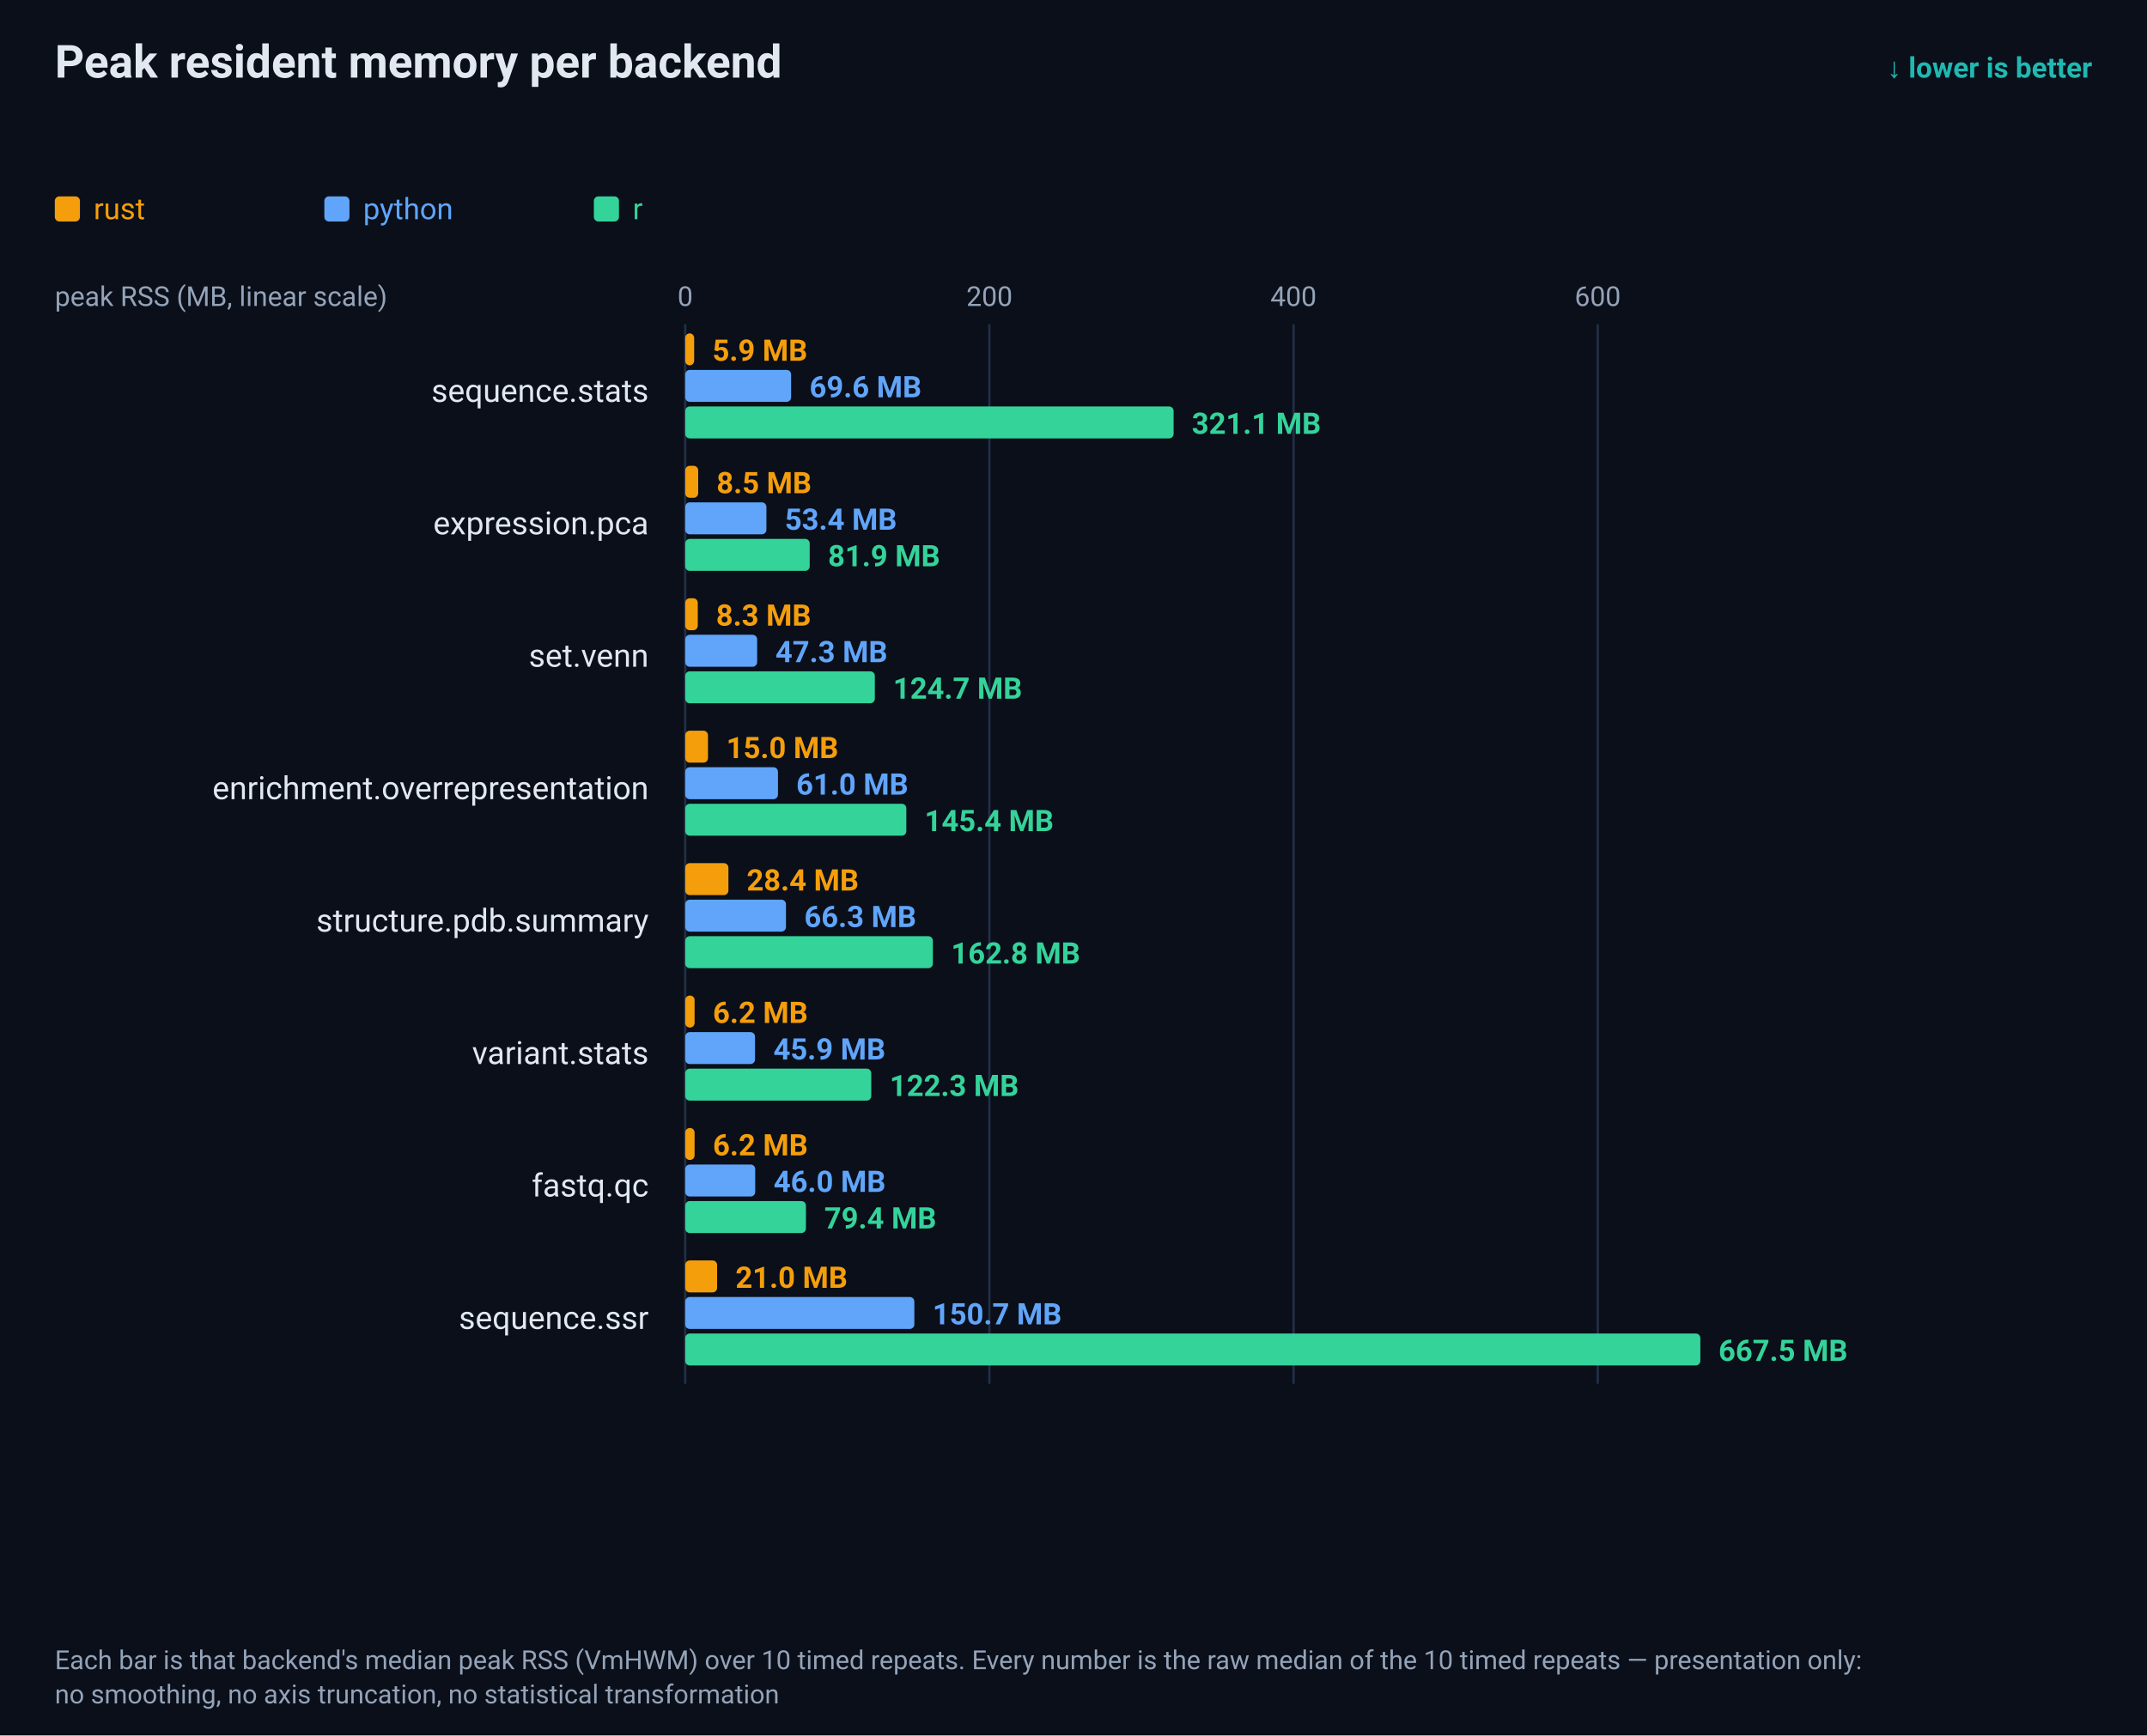
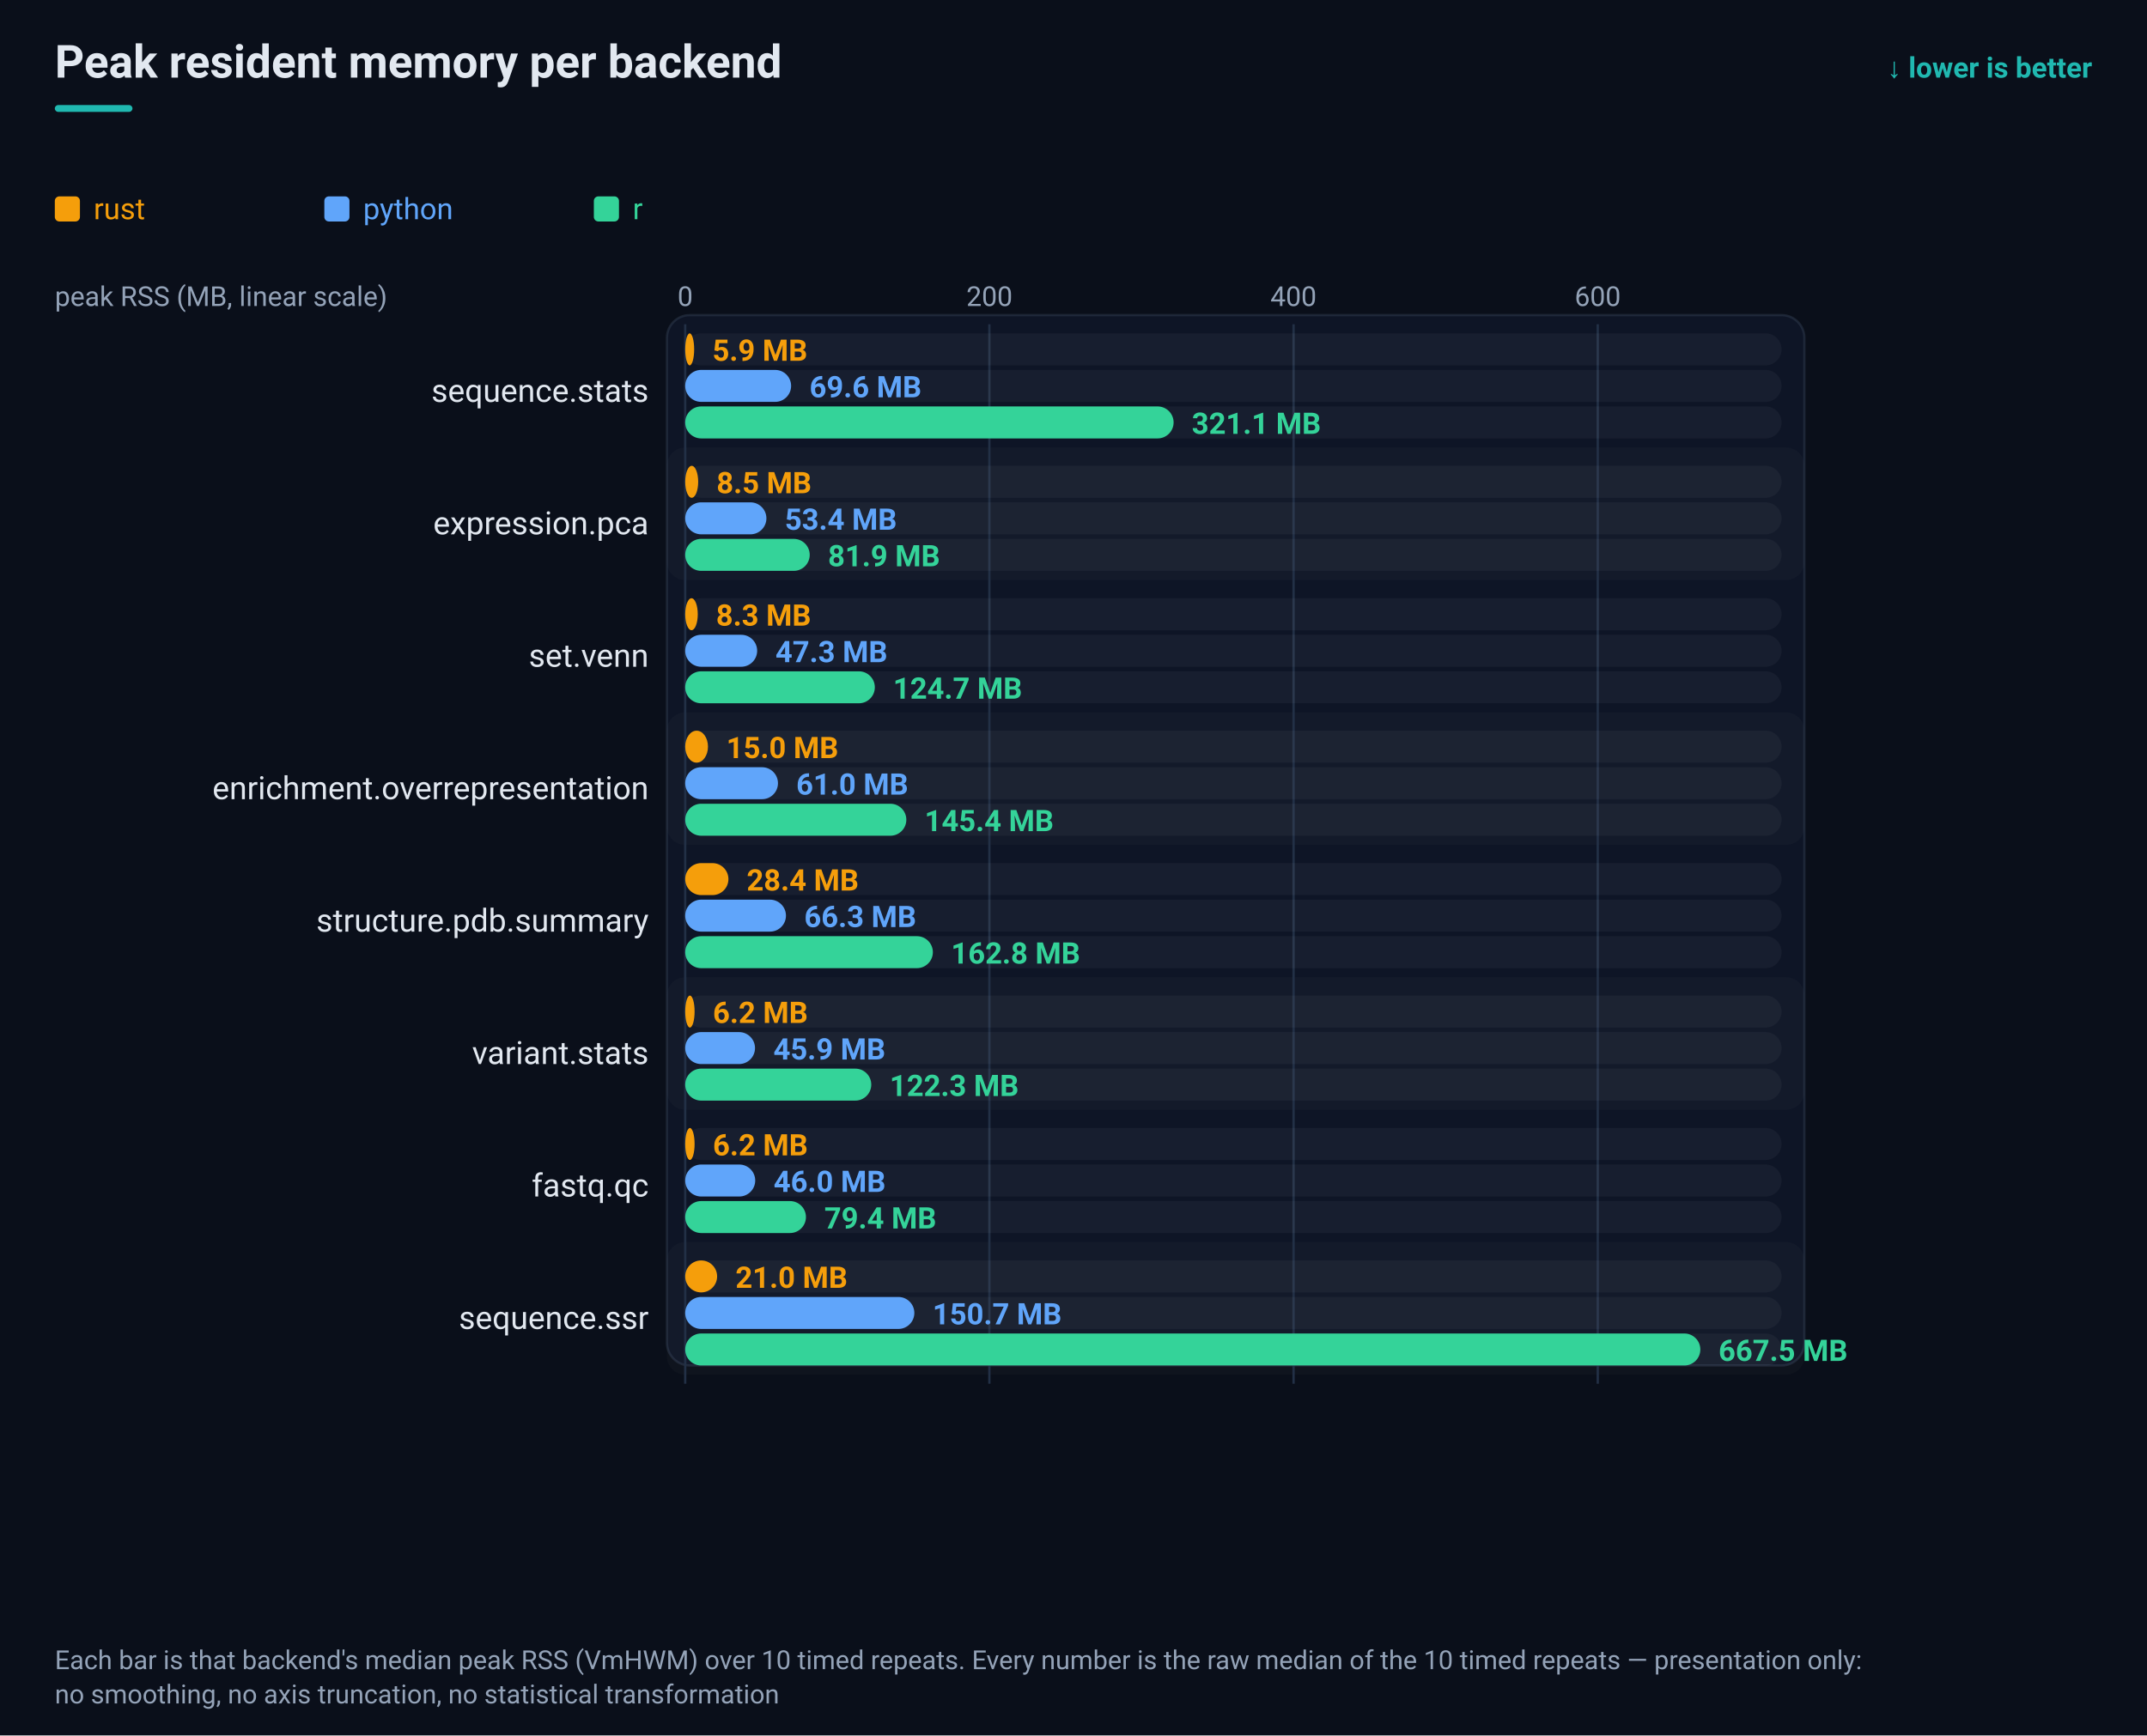
<svg xmlns="http://www.w3.org/2000/svg" viewBox="0 0 940 760" width="940" height="760" role="img" aria-label="Peak resident memory per backend">
  <rect width="940" height="760" fill="#0a0f1a" />
  <text x="24" y="34" fill="#e2e8f0" font-family="-apple-system,BlinkMacSystemFont,'Segoe UI',Roboto,'Helvetica Neue',Arial,'Noto Sans SC',sans-serif" font-size="20" font-weight="600">Peak resident memory per backend</text>
+   <rect x="24" y="46" width="34" height="3" rx="1.5" fill="#20B8B0" />
  <text x="916" y="34" fill="#20B8B0" font-family="-apple-system,BlinkMacSystemFont,'Segoe UI',Roboto,'Helvetica Neue',Arial,'Noto Sans SC',sans-serif" font-size="12.5" font-weight="600" text-anchor="end">↓ lower is better</text>
  <rect x="24.00" y="86.00" width="11.00" height="11.00" rx="2" fill="#f59e0b" opacity="1.0" />
  <text x="41.0" y="96.0" fill="#f59e0b" font-family="-apple-system,BlinkMacSystemFont,'Segoe UI',Roboto,'Helvetica Neue',Arial,'Noto Sans SC',sans-serif" font-size="13" font-weight="400" text-anchor="start">rust</text>
  <rect x="142.00" y="86.00" width="11.00" height="11.00" rx="2" fill="#60a5fa" opacity="1.0" />
  <text x="159.0" y="96.0" fill="#60a5fa" font-family="-apple-system,BlinkMacSystemFont,'Segoe UI',Roboto,'Helvetica Neue',Arial,'Noto Sans SC',sans-serif" font-size="13" font-weight="400" text-anchor="start">python</text>
  <rect x="260.00" y="86.00" width="11.00" height="11.00" rx="2" fill="#34d399" opacity="1.0" />
  <text x="277.0" y="96.0" fill="#34d399" font-family="-apple-system,BlinkMacSystemFont,'Segoe UI',Roboto,'Helvetica Neue',Arial,'Noto Sans SC',sans-serif" font-size="13" font-weight="400" text-anchor="start">r</text>
+   <rect x="292.00" y="138.00" width="498.00" height="460.00" rx="10" fill="#0e1526" opacity="1.0" class="deco" />
+   <rect x="292.0" y="138.0" width="498.0" height="460.0" rx="10" fill="none" stroke="rgba(51,65,85,0.45)" stroke-width="1" />
+   <rect x="292.00" y="196.00" width="498.00" height="58.00" rx="8" fill="#ffffff" opacity="0.02" class="deco" />
+   <rect x="292.00" y="312.00" width="498.00" height="58.00" rx="8" fill="#ffffff" opacity="0.02" class="deco" />
+   <rect x="292.00" y="428.00" width="498.00" height="58.00" rx="8" fill="#ffffff" opacity="0.02" class="deco" />
+   <rect x="292.00" y="544.00" width="498.00" height="58.00" rx="8" fill="#ffffff" opacity="0.02" class="deco" />
  <line x1="300.00" y1="142.00" x2="300.00" y2="606.00" stroke="#223046" stroke-width="1.0" opacity="1.0" />
  <text x="300.0" y="134.0" fill="#94a3b8" font-family="-apple-system,BlinkMacSystemFont,'Segoe UI',Roboto,'Helvetica Neue',Arial,'Noto Sans SC',sans-serif" font-size="12" font-weight="400" text-anchor="middle">0</text>
  <line x1="433.17" y1="142.00" x2="433.17" y2="606.00" stroke="#223046" stroke-width="1.0" opacity="1.0" />
  <text x="433.2" y="134.0" fill="#94a3b8" font-family="-apple-system,BlinkMacSystemFont,'Segoe UI',Roboto,'Helvetica Neue',Arial,'Noto Sans SC',sans-serif" font-size="12" font-weight="400" text-anchor="middle">200</text>
  <line x1="566.35" y1="142.00" x2="566.35" y2="606.00" stroke="#223046" stroke-width="1.0" opacity="1.0" />
  <text x="566.3" y="134.0" fill="#94a3b8" font-family="-apple-system,BlinkMacSystemFont,'Segoe UI',Roboto,'Helvetica Neue',Arial,'Noto Sans SC',sans-serif" font-size="12" font-weight="400" text-anchor="middle">400</text>
  <line x1="699.52" y1="142.00" x2="699.52" y2="606.00" stroke="#223046" stroke-width="1.0" opacity="1.0" />
  <text x="699.5" y="134.0" fill="#94a3b8" font-family="-apple-system,BlinkMacSystemFont,'Segoe UI',Roboto,'Helvetica Neue',Arial,'Noto Sans SC',sans-serif" font-size="12" font-weight="400" text-anchor="middle">600</text>
  <text x="24.0" y="134.0" fill="#94a3b8" font-family="-apple-system,BlinkMacSystemFont,'Segoe UI',Roboto,'Helvetica Neue',Arial,'Noto Sans SC',sans-serif" font-size="12" font-weight="400" text-anchor="start">peak RSS (MB, linear scale)</text>
  <text x="284.0" y="176.0" fill="#e2e8f0" font-family="-apple-system,BlinkMacSystemFont,'Segoe UI',Roboto,'Helvetica Neue',Arial,'Noto Sans SC',sans-serif" font-size="14" font-weight="400" text-anchor="end">sequence.stats</text>
-   <rect x="300.00" y="146.00" width="3.92" height="14.00" rx="2" fill="#f59e0b" opacity="1.0" />
+   <rect x="300.00" y="146.00" width="480.00" height="14.00" rx="7.0" fill="#ffffff" opacity="0.04" class="deco" />
+   <rect x="300.00" y="146.00" width="3.92" height="14.00" rx="7.0" fill="#f59e0b" opacity="1.0" />
  <text x="311.9" y="158.0" fill="#f59e0b" font-family="-apple-system,BlinkMacSystemFont,'Segoe UI',Roboto,'Helvetica Neue',Arial,'Noto Sans SC',sans-serif" font-size="13" font-weight="600" text-anchor="start">5.9 MB</text>
-   <rect x="300.00" y="162.00" width="46.37" height="14.00" rx="2" fill="#60a5fa" opacity="1.0" />
+   <rect x="300.00" y="162.00" width="480.00" height="14.00" rx="7.0" fill="#ffffff" opacity="0.04" class="deco" />
+   <rect x="300.00" y="162.00" width="46.37" height="14.00" rx="7.0" fill="#60a5fa" opacity="1.0" />
  <text x="354.4" y="174.0" fill="#60a5fa" font-family="-apple-system,BlinkMacSystemFont,'Segoe UI',Roboto,'Helvetica Neue',Arial,'Noto Sans SC',sans-serif" font-size="13" font-weight="600" text-anchor="start">69.6 MB</text>
-   <rect x="300.00" y="178.00" width="213.83" height="14.00" rx="2" fill="#34d399" opacity="1.0" />
+   <rect x="300.00" y="178.00" width="480.00" height="14.00" rx="7.0" fill="#ffffff" opacity="0.04" class="deco" />
+   <rect x="300.00" y="178.00" width="213.83" height="14.00" rx="7.0" fill="#34d399" opacity="1.0" />
  <text x="521.8" y="190.0" fill="#34d399" font-family="-apple-system,BlinkMacSystemFont,'Segoe UI',Roboto,'Helvetica Neue',Arial,'Noto Sans SC',sans-serif" font-size="13" font-weight="600" text-anchor="start">321.1 MB</text>
  <text x="284.0" y="234.0" fill="#e2e8f0" font-family="-apple-system,BlinkMacSystemFont,'Segoe UI',Roboto,'Helvetica Neue',Arial,'Noto Sans SC',sans-serif" font-size="14" font-weight="400" text-anchor="end">expression.pca</text>
-   <rect x="300.00" y="204.00" width="5.68" height="14.00" rx="2" fill="#f59e0b" opacity="1.0" />
+   <rect x="300.00" y="204.00" width="480.00" height="14.00" rx="7.0" fill="#ffffff" opacity="0.04" class="deco" />
+   <rect x="300.00" y="204.00" width="5.68" height="14.00" rx="7.0" fill="#f59e0b" opacity="1.0" />
  <text x="313.7" y="216.0" fill="#f59e0b" font-family="-apple-system,BlinkMacSystemFont,'Segoe UI',Roboto,'Helvetica Neue',Arial,'Noto Sans SC',sans-serif" font-size="13" font-weight="600" text-anchor="start">8.5 MB</text>
-   <rect x="300.00" y="220.00" width="35.55" height="14.00" rx="2" fill="#60a5fa" opacity="1.0" />
+   <rect x="300.00" y="220.00" width="480.00" height="14.00" rx="7.0" fill="#ffffff" opacity="0.04" class="deco" />
+   <rect x="300.00" y="220.00" width="35.55" height="14.00" rx="7.0" fill="#60a5fa" opacity="1.0" />
  <text x="343.6" y="232.0" fill="#60a5fa" font-family="-apple-system,BlinkMacSystemFont,'Segoe UI',Roboto,'Helvetica Neue',Arial,'Noto Sans SC',sans-serif" font-size="13" font-weight="600" text-anchor="start">53.4 MB</text>
-   <rect x="300.00" y="236.00" width="54.51" height="14.00" rx="2" fill="#34d399" opacity="1.0" />
+   <rect x="300.00" y="236.00" width="480.00" height="14.00" rx="7.0" fill="#ffffff" opacity="0.04" class="deco" />
+   <rect x="300.00" y="236.00" width="54.51" height="14.00" rx="7.0" fill="#34d399" opacity="1.0" />
  <text x="362.5" y="248.0" fill="#34d399" font-family="-apple-system,BlinkMacSystemFont,'Segoe UI',Roboto,'Helvetica Neue',Arial,'Noto Sans SC',sans-serif" font-size="13" font-weight="600" text-anchor="start">81.9 MB</text>
  <text x="284.0" y="292.0" fill="#e2e8f0" font-family="-apple-system,BlinkMacSystemFont,'Segoe UI',Roboto,'Helvetica Neue',Arial,'Noto Sans SC',sans-serif" font-size="14" font-weight="400" text-anchor="end">set.venn</text>
-   <rect x="300.00" y="262.00" width="5.50" height="14.00" rx="2" fill="#f59e0b" opacity="1.0" />
+   <rect x="300.00" y="262.00" width="480.00" height="14.00" rx="7.0" fill="#ffffff" opacity="0.04" class="deco" />
+   <rect x="300.00" y="262.00" width="5.50" height="14.00" rx="7.0" fill="#f59e0b" opacity="1.0" />
  <text x="313.5" y="274.0" fill="#f59e0b" font-family="-apple-system,BlinkMacSystemFont,'Segoe UI',Roboto,'Helvetica Neue',Arial,'Noto Sans SC',sans-serif" font-size="13" font-weight="600" text-anchor="start">8.3 MB</text>
-   <rect x="300.00" y="278.00" width="31.50" height="14.00" rx="2" fill="#60a5fa" opacity="1.0" />
+   <rect x="300.00" y="278.00" width="480.00" height="14.00" rx="7.0" fill="#ffffff" opacity="0.04" class="deco" />
+   <rect x="300.00" y="278.00" width="31.50" height="14.00" rx="7.0" fill="#60a5fa" opacity="1.0" />
  <text x="339.5" y="290.0" fill="#60a5fa" font-family="-apple-system,BlinkMacSystemFont,'Segoe UI',Roboto,'Helvetica Neue',Arial,'Noto Sans SC',sans-serif" font-size="13" font-weight="600" text-anchor="start">47.3 MB</text>
-   <rect x="300.00" y="294.00" width="83.02" height="14.00" rx="2" fill="#34d399" opacity="1.0" />
+   <rect x="300.00" y="294.00" width="480.00" height="14.00" rx="7.0" fill="#ffffff" opacity="0.04" class="deco" />
+   <rect x="300.00" y="294.00" width="83.02" height="14.00" rx="7.0" fill="#34d399" opacity="1.0" />
  <text x="391.0" y="306.0" fill="#34d399" font-family="-apple-system,BlinkMacSystemFont,'Segoe UI',Roboto,'Helvetica Neue',Arial,'Noto Sans SC',sans-serif" font-size="13" font-weight="600" text-anchor="start">124.7 MB</text>
  <text x="284.0" y="350.0" fill="#e2e8f0" font-family="-apple-system,BlinkMacSystemFont,'Segoe UI',Roboto,'Helvetica Neue',Arial,'Noto Sans SC',sans-serif" font-size="14" font-weight="400" text-anchor="end">enrichment.overrepresentation</text>
-   <rect x="300.00" y="320.00" width="9.97" height="14.00" rx="2" fill="#f59e0b" opacity="1.0" />
+   <rect x="300.00" y="320.00" width="480.00" height="14.00" rx="7.0" fill="#ffffff" opacity="0.04" class="deco" />
+   <rect x="300.00" y="320.00" width="9.97" height="14.00" rx="7.0" fill="#f59e0b" opacity="1.0" />
  <text x="318.0" y="332.0" fill="#f59e0b" font-family="-apple-system,BlinkMacSystemFont,'Segoe UI',Roboto,'Helvetica Neue',Arial,'Noto Sans SC',sans-serif" font-size="13" font-weight="600" text-anchor="start">15.0 MB</text>
-   <rect x="300.00" y="336.00" width="40.61" height="14.00" rx="2" fill="#60a5fa" opacity="1.0" />
+   <rect x="300.00" y="336.00" width="480.00" height="14.00" rx="7.0" fill="#ffffff" opacity="0.04" class="deco" />
+   <rect x="300.00" y="336.00" width="40.61" height="14.00" rx="7.0" fill="#60a5fa" opacity="1.0" />
  <text x="348.6" y="348.0" fill="#60a5fa" font-family="-apple-system,BlinkMacSystemFont,'Segoe UI',Roboto,'Helvetica Neue',Arial,'Noto Sans SC',sans-serif" font-size="13" font-weight="600" text-anchor="start">61.0 MB</text>
-   <rect x="300.00" y="352.00" width="96.81" height="14.00" rx="2" fill="#34d399" opacity="1.0" />
+   <rect x="300.00" y="352.00" width="480.00" height="14.00" rx="7.0" fill="#ffffff" opacity="0.04" class="deco" />
+   <rect x="300.00" y="352.00" width="96.81" height="14.00" rx="7.0" fill="#34d399" opacity="1.0" />
  <text x="404.8" y="364.0" fill="#34d399" font-family="-apple-system,BlinkMacSystemFont,'Segoe UI',Roboto,'Helvetica Neue',Arial,'Noto Sans SC',sans-serif" font-size="13" font-weight="600" text-anchor="start">145.4 MB</text>
  <text x="284.0" y="408.0" fill="#e2e8f0" font-family="-apple-system,BlinkMacSystemFont,'Segoe UI',Roboto,'Helvetica Neue',Arial,'Noto Sans SC',sans-serif" font-size="14" font-weight="400" text-anchor="end">structure.pdb.summary</text>
-   <rect x="300.00" y="378.00" width="18.92" height="14.00" rx="2" fill="#f59e0b" opacity="1.0" />
+   <rect x="300.00" y="378.00" width="480.00" height="14.00" rx="7.0" fill="#ffffff" opacity="0.04" class="deco" />
+   <rect x="300.00" y="378.00" width="18.92" height="14.00" rx="7.0" fill="#f59e0b" opacity="1.0" />
  <text x="326.9" y="390.0" fill="#f59e0b" font-family="-apple-system,BlinkMacSystemFont,'Segoe UI',Roboto,'Helvetica Neue',Arial,'Noto Sans SC',sans-serif" font-size="13" font-weight="600" text-anchor="start">28.4 MB</text>
-   <rect x="300.00" y="394.00" width="44.11" height="14.00" rx="2" fill="#60a5fa" opacity="1.0" />
+   <rect x="300.00" y="394.00" width="480.00" height="14.00" rx="7.0" fill="#ffffff" opacity="0.04" class="deco" />
+   <rect x="300.00" y="394.00" width="44.11" height="14.00" rx="7.0" fill="#60a5fa" opacity="1.0" />
  <text x="352.1" y="406.0" fill="#60a5fa" font-family="-apple-system,BlinkMacSystemFont,'Segoe UI',Roboto,'Helvetica Neue',Arial,'Noto Sans SC',sans-serif" font-size="13" font-weight="600" text-anchor="start">66.3 MB</text>
-   <rect x="300.00" y="410.00" width="108.43" height="14.00" rx="2" fill="#34d399" opacity="1.0" />
+   <rect x="300.00" y="410.00" width="480.00" height="14.00" rx="7.0" fill="#ffffff" opacity="0.04" class="deco" />
+   <rect x="300.00" y="410.00" width="108.43" height="14.00" rx="7.0" fill="#34d399" opacity="1.0" />
  <text x="416.4" y="422.0" fill="#34d399" font-family="-apple-system,BlinkMacSystemFont,'Segoe UI',Roboto,'Helvetica Neue',Arial,'Noto Sans SC',sans-serif" font-size="13" font-weight="600" text-anchor="start">162.8 MB</text>
  <text x="284.0" y="466.0" fill="#e2e8f0" font-family="-apple-system,BlinkMacSystemFont,'Segoe UI',Roboto,'Helvetica Neue',Arial,'Noto Sans SC',sans-serif" font-size="14" font-weight="400" text-anchor="end">variant.stats</text>
-   <rect x="300.00" y="436.00" width="4.11" height="14.00" rx="2" fill="#f59e0b" opacity="1.0" />
+   <rect x="300.00" y="436.00" width="480.00" height="14.00" rx="7.0" fill="#ffffff" opacity="0.04" class="deco" />
+   <rect x="300.00" y="436.00" width="4.11" height="14.00" rx="7.0" fill="#f59e0b" opacity="1.0" />
  <text x="312.1" y="448.0" fill="#f59e0b" font-family="-apple-system,BlinkMacSystemFont,'Segoe UI',Roboto,'Helvetica Neue',Arial,'Noto Sans SC',sans-serif" font-size="13" font-weight="600" text-anchor="start">6.2 MB</text>
-   <rect x="300.00" y="452.00" width="30.56" height="14.00" rx="2" fill="#60a5fa" opacity="1.0" />
+   <rect x="300.00" y="452.00" width="480.00" height="14.00" rx="7.0" fill="#ffffff" opacity="0.04" class="deco" />
+   <rect x="300.00" y="452.00" width="30.56" height="14.00" rx="7.0" fill="#60a5fa" opacity="1.0" />
  <text x="338.6" y="464.0" fill="#60a5fa" font-family="-apple-system,BlinkMacSystemFont,'Segoe UI',Roboto,'Helvetica Neue',Arial,'Noto Sans SC',sans-serif" font-size="13" font-weight="600" text-anchor="start">45.9 MB</text>
-   <rect x="300.00" y="468.00" width="81.46" height="14.00" rx="2" fill="#34d399" opacity="1.0" />
+   <rect x="300.00" y="468.00" width="480.00" height="14.00" rx="7.0" fill="#ffffff" opacity="0.04" class="deco" />
+   <rect x="300.00" y="468.00" width="81.46" height="14.00" rx="7.0" fill="#34d399" opacity="1.0" />
  <text x="389.5" y="480.0" fill="#34d399" font-family="-apple-system,BlinkMacSystemFont,'Segoe UI',Roboto,'Helvetica Neue',Arial,'Noto Sans SC',sans-serif" font-size="13" font-weight="600" text-anchor="start">122.3 MB</text>
  <text x="284.0" y="524.0" fill="#e2e8f0" font-family="-apple-system,BlinkMacSystemFont,'Segoe UI',Roboto,'Helvetica Neue',Arial,'Noto Sans SC',sans-serif" font-size="14" font-weight="400" text-anchor="end">fastq.qc</text>
-   <rect x="300.00" y="494.00" width="4.11" height="14.00" rx="2" fill="#f59e0b" opacity="1.0" />
+   <rect x="300.00" y="494.00" width="480.00" height="14.00" rx="7.0" fill="#ffffff" opacity="0.04" class="deco" />
+   <rect x="300.00" y="494.00" width="4.11" height="14.00" rx="7.0" fill="#f59e0b" opacity="1.0" />
  <text x="312.1" y="506.0" fill="#f59e0b" font-family="-apple-system,BlinkMacSystemFont,'Segoe UI',Roboto,'Helvetica Neue',Arial,'Noto Sans SC',sans-serif" font-size="13" font-weight="600" text-anchor="start">6.2 MB</text>
-   <rect x="300.00" y="510.00" width="30.65" height="14.00" rx="2" fill="#60a5fa" opacity="1.0" />
+   <rect x="300.00" y="510.00" width="480.00" height="14.00" rx="7.0" fill="#ffffff" opacity="0.04" class="deco" />
+   <rect x="300.00" y="510.00" width="30.65" height="14.00" rx="7.0" fill="#60a5fa" opacity="1.0" />
  <text x="338.7" y="522.0" fill="#60a5fa" font-family="-apple-system,BlinkMacSystemFont,'Segoe UI',Roboto,'Helvetica Neue',Arial,'Noto Sans SC',sans-serif" font-size="13" font-weight="600" text-anchor="start">46.0 MB</text>
-   <rect x="300.00" y="526.00" width="52.86" height="14.00" rx="2" fill="#34d399" opacity="1.0" />
+   <rect x="300.00" y="526.00" width="480.00" height="14.00" rx="7.0" fill="#ffffff" opacity="0.04" class="deco" />
+   <rect x="300.00" y="526.00" width="52.86" height="14.00" rx="7.0" fill="#34d399" opacity="1.0" />
  <text x="360.9" y="538.0" fill="#34d399" font-family="-apple-system,BlinkMacSystemFont,'Segoe UI',Roboto,'Helvetica Neue',Arial,'Noto Sans SC',sans-serif" font-size="13" font-weight="600" text-anchor="start">79.4 MB</text>
  <text x="284.0" y="582.0" fill="#e2e8f0" font-family="-apple-system,BlinkMacSystemFont,'Segoe UI',Roboto,'Helvetica Neue',Arial,'Noto Sans SC',sans-serif" font-size="14" font-weight="400" text-anchor="end">sequence.ssr</text>
-   <rect x="300.00" y="552.00" width="13.97" height="14.00" rx="2" fill="#f59e0b" opacity="1.0" />
+   <rect x="300.00" y="552.00" width="480.00" height="14.00" rx="7.0" fill="#ffffff" opacity="0.04" class="deco" />
+   <rect x="300.00" y="552.00" width="13.97" height="14.00" rx="7.0" fill="#f59e0b" opacity="1.0" />
  <text x="322.0" y="564.0" fill="#f59e0b" font-family="-apple-system,BlinkMacSystemFont,'Segoe UI',Roboto,'Helvetica Neue',Arial,'Noto Sans SC',sans-serif" font-size="13" font-weight="600" text-anchor="start">21.0 MB</text>
-   <rect x="300.00" y="568.00" width="100.32" height="14.00" rx="2" fill="#60a5fa" opacity="1.0" />
+   <rect x="300.00" y="568.00" width="480.00" height="14.00" rx="7.0" fill="#ffffff" opacity="0.04" class="deco" />
+   <rect x="300.00" y="568.00" width="100.32" height="14.00" rx="7.0" fill="#60a5fa" opacity="1.0" />
  <text x="408.3" y="580.0" fill="#60a5fa" font-family="-apple-system,BlinkMacSystemFont,'Segoe UI',Roboto,'Helvetica Neue',Arial,'Noto Sans SC',sans-serif" font-size="13" font-weight="600" text-anchor="start">150.7 MB</text>
-   <rect x="300.00" y="584.00" width="444.44" height="14.00" rx="2" fill="#34d399" opacity="1.0" />
+   <rect x="300.00" y="584.00" width="480.00" height="14.00" rx="7.0" fill="#ffffff" opacity="0.04" class="deco" />
+   <rect x="300.00" y="584.00" width="444.44" height="14.00" rx="7.0" fill="#34d399" opacity="1.0" />
  <text x="752.4" y="596.0" fill="#34d399" font-family="-apple-system,BlinkMacSystemFont,'Segoe UI',Roboto,'Helvetica Neue',Arial,'Noto Sans SC',sans-serif" font-size="13" font-weight="600" text-anchor="start">667.5 MB</text>
  <text x="24" y="731" fill="#94a3b8" font-family="-apple-system,BlinkMacSystemFont,'Segoe UI',Roboto,'Helvetica Neue',Arial,'Noto Sans SC',sans-serif" font-size="11.5">Each bar is that backend's median peak RSS (VmHWM) over 10 timed repeats. Every number is the raw median of the 10 timed repeats — presentation only:</text>
  <text x="24" y="746" fill="#94a3b8" font-family="-apple-system,BlinkMacSystemFont,'Segoe UI',Roboto,'Helvetica Neue',Arial,'Noto Sans SC',sans-serif" font-size="11.5">no smoothing, no axis truncation, no statistical transformation</text>
</svg>
